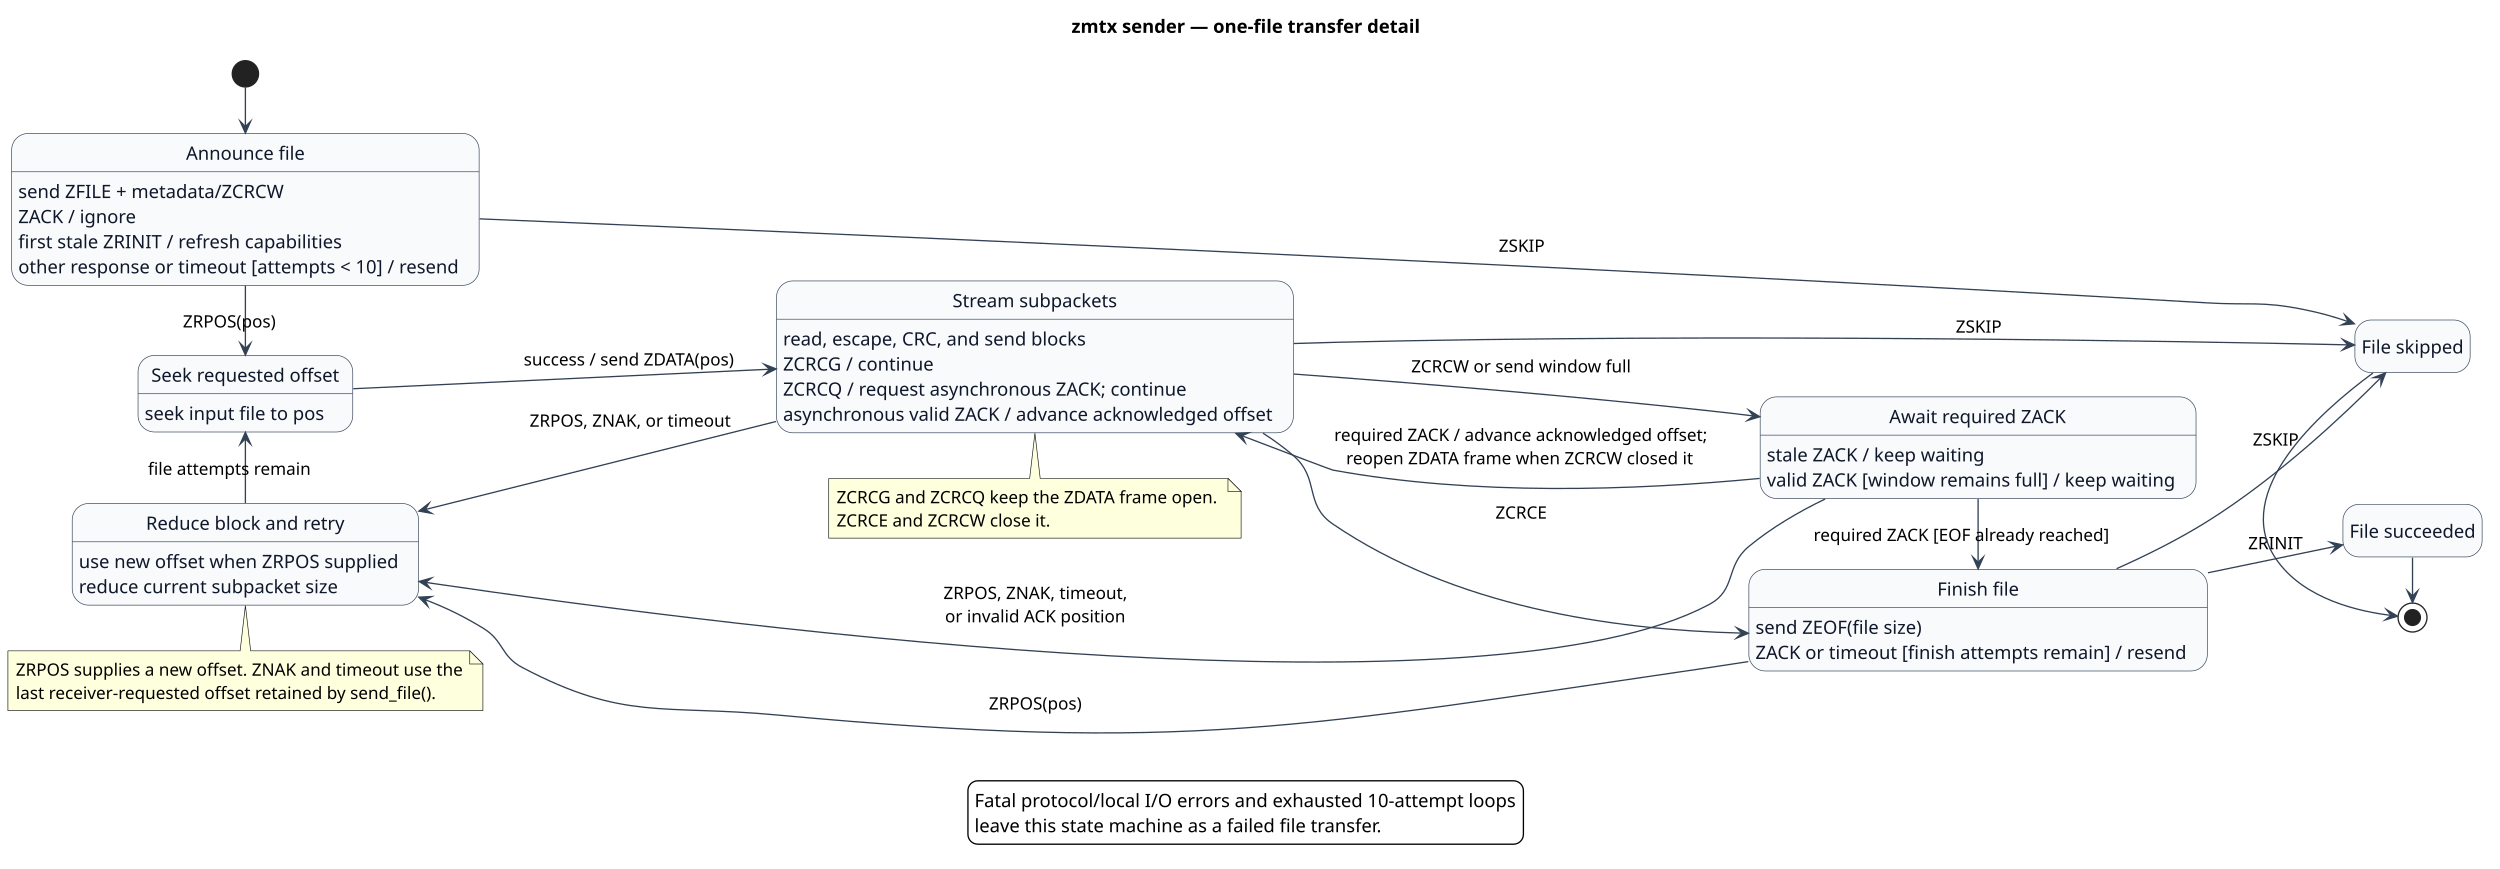
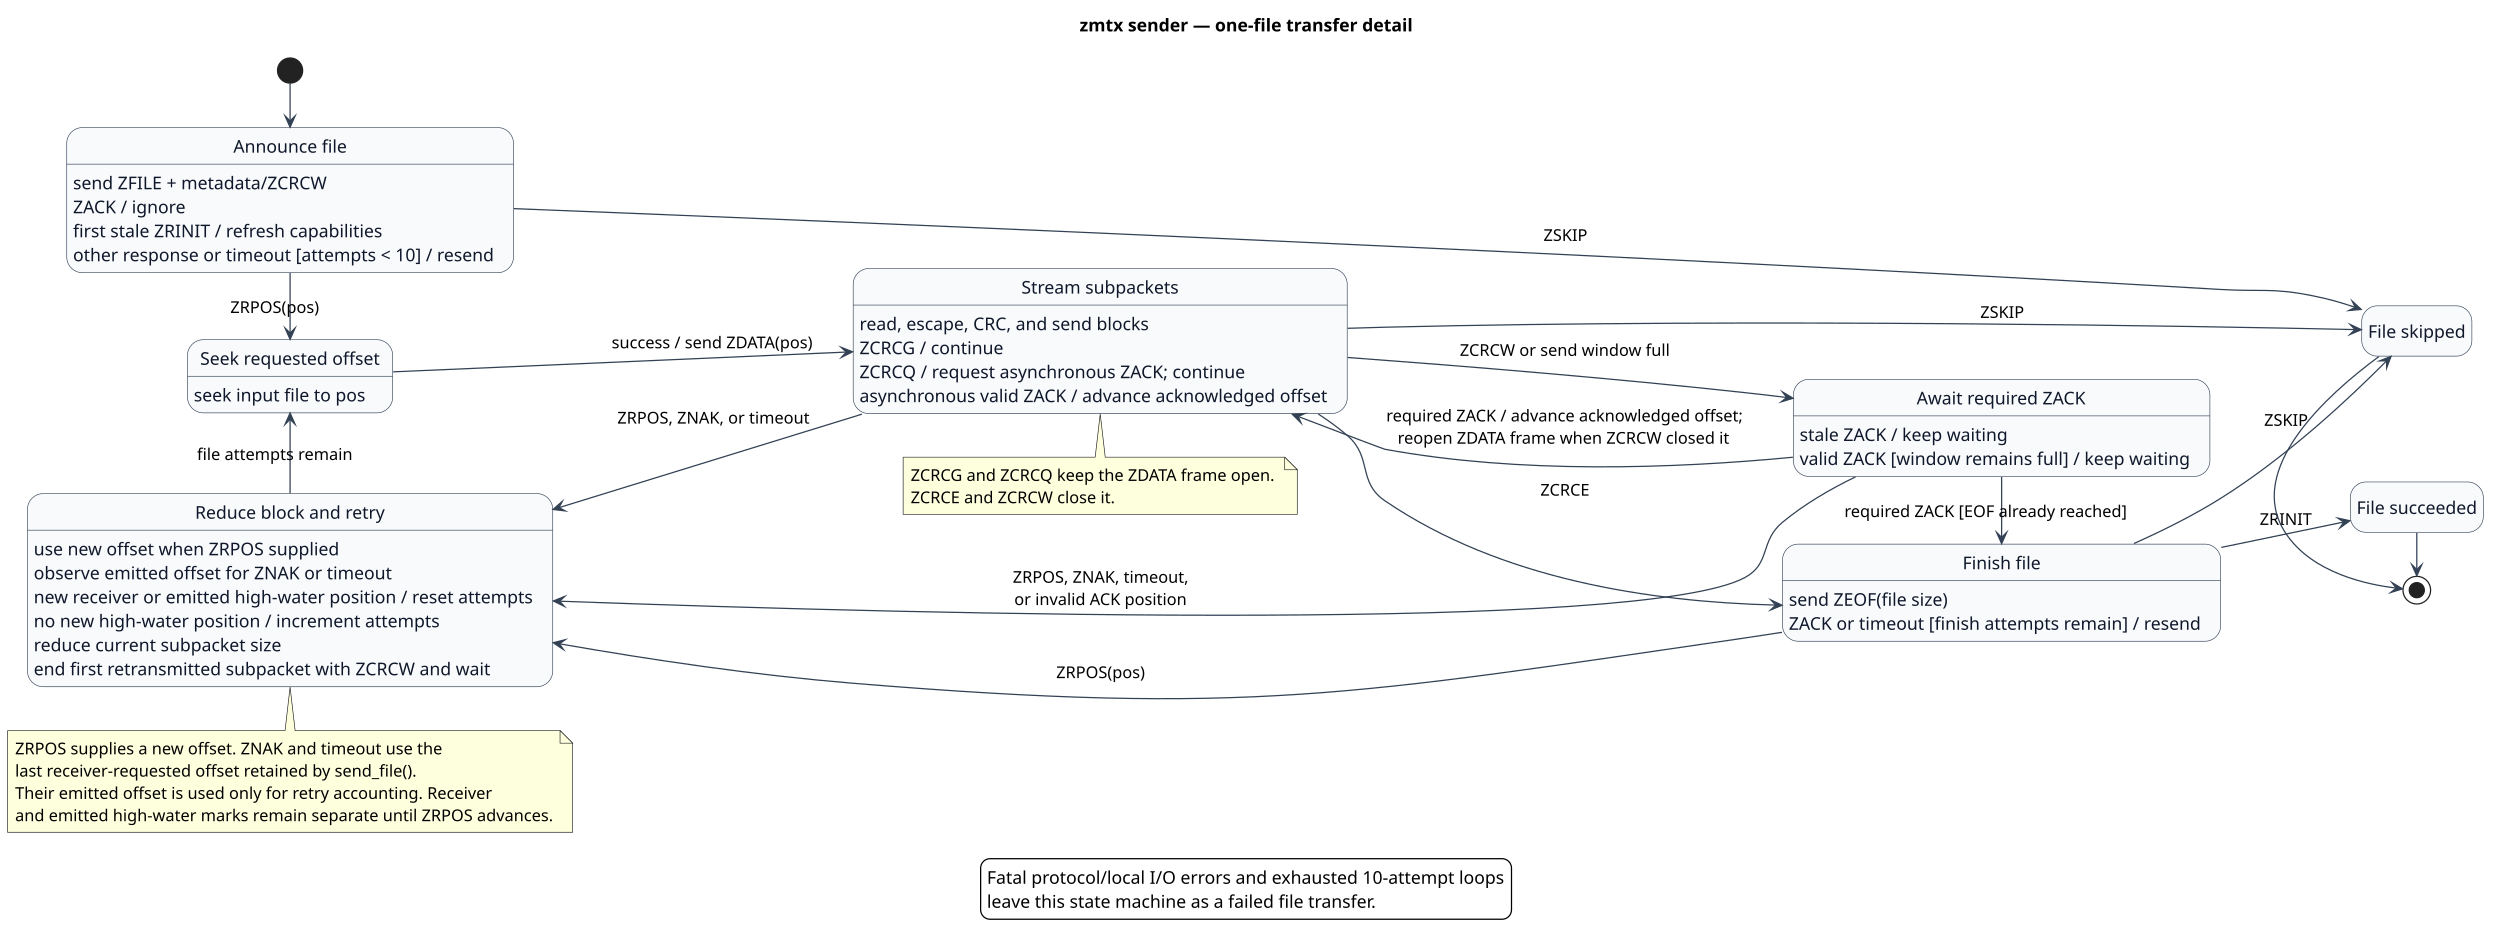
- <svg xmlns="http://www.w3.org/2000/svg" contentStyleType="text/css" data-diagram-type="STATE" height="660px" preserveAspectRatio="none" style="width:1899px;height:660px;background:#FFFFFF;" version="1.1" viewBox="0 0 1899 660" width="1899px" zoomAndPan="magnify">
+ <svg xmlns="http://www.w3.org/2000/svg" contentStyleType="text/css" data-diagram-type="STATE" height="749px" preserveAspectRatio="none" style="width:1987px;height:749px;background:#FFFFFF;" version="1.1" viewBox="0 0 1987 749" width="1987px" zoomAndPan="magnify">
  <defs />
  <g>
    <g class="title" data-source-line="1">
-       <text fill="#000000" font-family="sans-serif" font-size="14" font-weight="700" lengthAdjust="spacing" textLength="264.599" x="813.911" y="24.966">zmtx sender — one-file transfer detail</text>
+       <text fill="#000000" font-family="sans-serif" font-size="14" font-weight="700" lengthAdjust="spacing" textLength="264.599" x="858.071" y="24.966">zmtx sender — one-file transfer detail</text>
    </g>
    <g class="entity" data-qualified-name="Announce" data-source-line="18" id="ent0001">
-       <rect fill="#F8FAFC" height="115.34" rx="12.5" ry="12.5" style="stroke:#334155;stroke-width:0.5;" width="355.075" x="8.87" y="101.398" />
-       <line style="stroke:#334155;stroke-width:0.5;" x1="8.87" x2="363.945" y1="130.466" y2="130.466" />
-       <text fill="#0F172A" font-family="sans-serif" font-size="14" lengthAdjust="spacing" textLength="90.216" x="141.299" y="121.364">Announce file</text>
-       <text fill="#0F172A" font-family="sans-serif" font-size="14" lengthAdjust="spacing" textLength="201.837" x="13.87" y="150.432">send ZFILE + metadata/ZCRCW</text>
-       <text fill="#0F172A" font-family="sans-serif" font-size="14" lengthAdjust="spacing" textLength="89.978" x="13.87" y="169.5">ZACK / ignore</text>
-       <text fill="#0F172A" font-family="sans-serif" font-size="14" lengthAdjust="spacing" textLength="246.413" x="13.87" y="188.568">first stale ZRINIT / refresh capabilities</text>
-       <text fill="#0F172A" font-family="sans-serif" font-size="14" lengthAdjust="spacing" textLength="335.075" x="13.87" y="207.636">other response or timeout [attempts &lt; 10] / resend</text>
+       <rect fill="#F8FAFC" height="115.34" rx="12.5" ry="12.5" style="stroke:#334155;stroke-width:0.5;" width="355.075" x="53.03" y="101.398" />
+       <line style="stroke:#334155;stroke-width:0.5;" x1="53.03" x2="408.105" y1="130.466" y2="130.466" />
+       <text fill="#0F172A" font-family="sans-serif" font-size="14" lengthAdjust="spacing" textLength="90.216" x="185.459" y="121.364">Announce file</text>
+       <text fill="#0F172A" font-family="sans-serif" font-size="14" lengthAdjust="spacing" textLength="201.837" x="58.03" y="150.432">send ZFILE + metadata/ZCRCW</text>
+       <text fill="#0F172A" font-family="sans-serif" font-size="14" lengthAdjust="spacing" textLength="89.978" x="58.03" y="169.5">ZACK / ignore</text>
+       <text fill="#0F172A" font-family="sans-serif" font-size="14" lengthAdjust="spacing" textLength="246.413" x="58.03" y="188.568">first stale ZRINIT / refresh capabilities</text>
+       <text fill="#0F172A" font-family="sans-serif" font-size="14" lengthAdjust="spacing" textLength="335.075" x="58.03" y="207.636">other response or timeout [attempts &lt; 10] / resend</text>
    </g>
    <g class="entity" data-qualified-name="Position" data-source-line="26" id="ent0002">
-       <rect fill="#F8FAFC" height="58.136" rx="12.5" ry="12.5" style="stroke:#334155;stroke-width:0.5;" width="163.093" x="104.86" y="269.998" />
-       <line style="stroke:#334155;stroke-width:0.5;" x1="104.86" x2="267.953" y1="299.066" y2="299.066" />
-       <text fill="#0F172A" font-family="sans-serif" font-size="14" lengthAdjust="spacing" textLength="143.093" x="114.86" y="289.964">Seek requested offset</text>
-       <text fill="#0F172A" font-family="sans-serif" font-size="14" lengthAdjust="spacing" textLength="136.359" x="109.86" y="319.032">seek input file to pos</text>
+       <rect fill="#F8FAFC" height="58.136" rx="12.5" ry="12.5" style="stroke:#334155;stroke-width:0.5;" width="163.093" x="149.02" y="269.998" />
+       <line style="stroke:#334155;stroke-width:0.5;" x1="149.02" x2="312.113" y1="299.066" y2="299.066" />
+       <text fill="#0F172A" font-family="sans-serif" font-size="14" lengthAdjust="spacing" textLength="143.093" x="159.02" y="289.964">Seek requested offset</text>
+       <text fill="#0F172A" font-family="sans-serif" font-size="14" lengthAdjust="spacing" textLength="136.359" x="154.02" y="319.032">seek input file to pos</text>
    </g>
    <g class="entity" data-qualified-name="Stream" data-source-line="30" id="ent0003">
-       <rect fill="#F8FAFC" height="115.34" rx="12.5" ry="12.5" style="stroke:#334155;stroke-width:0.5;" width="392.637" x="589.81" y="213.398" />
-       <line style="stroke:#334155;stroke-width:0.5;" x1="589.81" x2="982.447" y1="242.466" y2="242.466" />
-       <text fill="#0F172A" font-family="sans-serif" font-size="14" lengthAdjust="spacing" textLength="125.285" x="723.486" y="233.364">Stream subpackets</text>
-       <text fill="#0F172A" font-family="sans-serif" font-size="14" lengthAdjust="spacing" textLength="230.257" x="594.81" y="262.432">read, escape, CRC, and send blocks</text>
-       <text fill="#0F172A" font-family="sans-serif" font-size="14" lengthAdjust="spacing" textLength="114.799" x="594.81" y="281.5">ZCRCG / continue</text>
-       <text fill="#0F172A" font-family="sans-serif" font-size="14" lengthAdjust="spacing" textLength="307.733" x="594.81" y="300.568">ZCRCQ / request asynchronous ZACK; continue</text>
-       <text fill="#0F172A" font-family="sans-serif" font-size="14" lengthAdjust="spacing" textLength="372.637" x="594.81" y="319.635">asynchronous valid ZACK / advance acknowledged offset</text>
+       <rect fill="#F8FAFC" height="115.34" rx="12.5" ry="12.5" style="stroke:#334155;stroke-width:0.5;" width="392.637" x="678.13" y="213.398" />
+       <line style="stroke:#334155;stroke-width:0.5;" x1="678.13" x2="1070.766" y1="242.466" y2="242.466" />
+       <text fill="#0F172A" font-family="sans-serif" font-size="14" lengthAdjust="spacing" textLength="125.285" x="811.806" y="233.364">Stream subpackets</text>
+       <text fill="#0F172A" font-family="sans-serif" font-size="14" lengthAdjust="spacing" textLength="230.257" x="683.13" y="262.432">read, escape, CRC, and send blocks</text>
+       <text fill="#0F172A" font-family="sans-serif" font-size="14" lengthAdjust="spacing" textLength="114.799" x="683.13" y="281.5">ZCRCG / continue</text>
+       <text fill="#0F172A" font-family="sans-serif" font-size="14" lengthAdjust="spacing" textLength="307.733" x="683.13" y="300.568">ZCRCQ / request asynchronous ZACK; continue</text>
+       <text fill="#0F172A" font-family="sans-serif" font-size="14" lengthAdjust="spacing" textLength="372.637" x="683.13" y="319.635">asynchronous valid ZACK / advance acknowledged offset</text>
    </g>
    <g class="entity" data-qualified-name="AwaitAck" data-source-line="40" id="ent0004">
-       <rect fill="#F8FAFC" height="77.204" rx="12.5" ry="12.5" style="stroke:#334155;stroke-width:0.5;" width="331.079" x="1337.03" y="301.468" />
-       <line style="stroke:#334155;stroke-width:0.5;" x1="1337.03" x2="1668.109" y1="330.536" y2="330.536" />
-       <text fill="#0F172A" font-family="sans-serif" font-size="14" lengthAdjust="spacing" textLength="135.058" x="1435.041" y="321.434">Await required ZACK</text>
-       <text fill="#0F172A" font-family="sans-serif" font-size="14" lengthAdjust="spacing" textLength="165.633" x="1342.03" y="350.502">stale ZACK / keep waiting</text>
-       <text fill="#0F172A" font-family="sans-serif" font-size="14" lengthAdjust="spacing" textLength="311.079" x="1342.03" y="369.57">valid ZACK [window remains full] / keep waiting</text>
+       <rect fill="#F8FAFC" height="77.204" rx="12.5" ry="12.5" style="stroke:#334155;stroke-width:0.5;" width="331.079" x="1425.35" y="301.468" />
+       <line style="stroke:#334155;stroke-width:0.5;" x1="1425.35" x2="1756.429" y1="330.536" y2="330.536" />
+       <text fill="#0F172A" font-family="sans-serif" font-size="14" lengthAdjust="spacing" textLength="135.058" x="1523.361" y="321.434">Await required ZACK</text>
+       <text fill="#0F172A" font-family="sans-serif" font-size="14" lengthAdjust="spacing" textLength="165.633" x="1430.35" y="350.502">stale ZACK / keep waiting</text>
+       <text fill="#0F172A" font-family="sans-serif" font-size="14" lengthAdjust="spacing" textLength="311.079" x="1430.35" y="369.57">valid ZACK [window remains full] / keep waiting</text>
    </g>
    <g class="entity" data-qualified-name="Retry" data-source-line="47" id="ent0005">
-       <rect fill="#F8FAFC" height="77.204" rx="12.5" ry="12.5" style="stroke:#334155;stroke-width:0.5;" width="263.081" x="54.86" y="382.468" />
-       <line style="stroke:#334155;stroke-width:0.5;" x1="54.86" x2="317.941" y1="411.536" y2="411.536" />
-       <text fill="#0F172A" font-family="sans-serif" font-size="14" lengthAdjust="spacing" textLength="151.059" x="110.871" y="402.434">Reduce block and retry</text>
-       <text fill="#0F172A" font-family="sans-serif" font-size="14" lengthAdjust="spacing" textLength="243.081" x="59.86" y="431.502">use new offset when ZRPOS supplied</text>
-       <text fill="#0F172A" font-family="sans-serif" font-size="14" lengthAdjust="spacing" textLength="197.385" x="59.86" y="450.57">reduce current subpacket size</text>
+       <rect fill="#F8FAFC" height="153.475" rx="12.5" ry="12.5" style="stroke:#334155;stroke-width:0.5;" width="417.5" x="21.81" y="392.328" />
+       <line style="stroke:#334155;stroke-width:0.5;" x1="21.81" x2="439.31" y1="421.396" y2="421.396" />
+       <text fill="#0F172A" font-family="sans-serif" font-size="14" lengthAdjust="spacing" textLength="151.059" x="155.03" y="412.294">Reduce block and retry</text>
+       <text fill="#0F172A" font-family="sans-serif" font-size="14" lengthAdjust="spacing" textLength="243.081" x="26.81" y="441.362">use new offset when ZRPOS supplied</text>
+       <text fill="#0F172A" font-family="sans-serif" font-size="14" lengthAdjust="spacing" textLength="284.689" x="26.81" y="460.43">observe emitted offset for ZNAK or timeout</text>
+       <text fill="#0F172A" font-family="sans-serif" font-size="14" lengthAdjust="spacing" textLength="397.5" x="26.81" y="479.498">new receiver or emitted high-water position / reset attempts</text>
+       <text fill="#0F172A" font-family="sans-serif" font-size="14" lengthAdjust="spacing" textLength="323.203" x="26.81" y="498.565">no new high-water position / increment attempts</text>
+       <text fill="#0F172A" font-family="sans-serif" font-size="14" lengthAdjust="spacing" textLength="197.385" x="26.81" y="517.633">reduce current subpacket size</text>
+       <text fill="#0F172A" font-family="sans-serif" font-size="14" lengthAdjust="spacing" textLength="363.621" x="26.81" y="536.701">end first retransmitted subpacket with ZCRCW and wait</text>
    </g>
-     <g class="entity" data-qualified-name="EndFile" data-source-line="52" id="ent0006">
-       <rect fill="#F8FAFC" height="77.204" rx="12.5" ry="12.5" style="stroke:#334155;stroke-width:0.5;" width="348.243" x="1328.44" y="432.468" />
-       <line style="stroke:#334155;stroke-width:0.5;" x1="1328.44" x2="1676.683" y1="461.536" y2="461.536" />
-       <text fill="#0F172A" font-family="sans-serif" font-size="14" lengthAdjust="spacing" textLength="62.076" x="1471.524" y="452.434">Finish file</text>
-       <text fill="#0F172A" font-family="sans-serif" font-size="14" lengthAdjust="spacing" textLength="126.266" x="1333.44" y="481.502">send ZEOF(file size)</text>
-       <text fill="#0F172A" font-family="sans-serif" font-size="14" lengthAdjust="spacing" textLength="328.243" x="1333.44" y="500.57">ZACK or timeout [finish attempts remain] / resend</text>
+     <g class="entity" data-qualified-name="EndFile" data-source-line="56" id="ent0006">
+       <rect fill="#F8FAFC" height="77.204" rx="12.5" ry="12.5" style="stroke:#334155;stroke-width:0.5;" width="348.243" x="1416.77" y="432.468" />
+       <line style="stroke:#334155;stroke-width:0.5;" x1="1416.77" x2="1765.013" y1="461.536" y2="461.536" />
+       <text fill="#0F172A" font-family="sans-serif" font-size="14" lengthAdjust="spacing" textLength="62.076" x="1559.853" y="452.434">Finish file</text>
+       <text fill="#0F172A" font-family="sans-serif" font-size="14" lengthAdjust="spacing" textLength="126.266" x="1421.77" y="481.502">send ZEOF(file size)</text>
+       <text fill="#0F172A" font-family="sans-serif" font-size="14" lengthAdjust="spacing" textLength="328.243" x="1421.77" y="500.57">ZACK or timeout [finish attempts remain] / resend</text>
    </g>
-     <rect fill="#F8FAFC" height="40" rx="12.5" ry="12.5" style="stroke:#334155;stroke-width:0.5;" width="105.732" x="1779.69" y="383.068" />
-     <text fill="#0F172A" font-family="sans-serif" font-size="14" lengthAdjust="spacing" textLength="95.732" x="1784.69" y="408.5">File succeeded</text>
-     <rect fill="#F8FAFC" height="40" rx="12.5" ry="12.5" style="stroke:#334155;stroke-width:0.5;" width="87.546" x="1788.78" y="243.068" />
-     <text fill="#0F172A" font-family="sans-serif" font-size="14" lengthAdjust="spacing" textLength="77.546" x="1793.78" y="268.5">File skipped</text>
+     <rect fill="#F8FAFC" height="40" rx="12.5" ry="12.5" style="stroke:#334155;stroke-width:0.5;" width="105.732" x="1868.01" y="383.068" />
+     <text fill="#0F172A" font-family="sans-serif" font-size="14" lengthAdjust="spacing" textLength="95.732" x="1873.01" y="408.5">File succeeded</text>
+     <rect fill="#F8FAFC" height="40" rx="12.5" ry="12.5" style="stroke:#334155;stroke-width:0.5;" width="87.546" x="1877.1" y="243.068" />
+     <text fill="#0F172A" font-family="sans-serif" font-size="14" lengthAdjust="spacing" textLength="77.546" x="1882.1" y="268.5">File skipped</text>
    <g class="start_entity" data-qualified-name=".start." data-source-line="16" id="ent0009">
-       <ellipse cx="186.4" cy="56.068" fill="#222222" rx="10" ry="10" style="stroke:#222222;stroke-width:1;" />
+       <ellipse cx="230.56" cy="56.068" fill="#222222" rx="10" ry="10" style="stroke:#222222;stroke-width:1;" />
    </g>
-     <g class="end_entity" data-qualified-name=".end." data-source-line="61" id="ent0030">
-       <ellipse cx="1832.55" cy="469.068" fill="none" rx="11" ry="11" style="stroke:#222222;stroke-width:1;" />
-       <ellipse cx="1832.55" cy="469.068" fill="#222222" rx="6" ry="6" style="stroke:#222222;stroke-width:1;" />
+     <g class="end_entity" data-qualified-name=".end." data-source-line="65" id="ent0030">
+       <ellipse cx="1920.87" cy="469.068" fill="none" rx="11" ry="11" style="stroke:#222222;stroke-width:1;" />
+       <ellipse cx="1920.87" cy="469.068" fill="#222222" rx="6" ry="6" style="stroke:#222222;stroke-width:1;" />
    </g>
-     <g class="entity" data-qualified-name="GMN33" data-source-line="65" id="ent0034">
-       <path d="M629.49,363.368 L629.49,408.78 A0,0 0 0 0 629.49,408.78 L942.756,408.78 A0,0 0 0 0 942.756,408.78 L942.756,373.368 L932.756,363.368 L790.13,363.368 L786.13,328.988 L782.13,363.368 L629.49,363.368 A0,0 0 0 0 629.49,363.368" fill="#FEFFDD" style="stroke:#181818;stroke-width:0.5;" />
-       <path d="M932.756,363.368 L932.756,373.368 L942.756,373.368 L932.756,363.368" fill="#FEFFDD" style="stroke:#181818;stroke-width:0.5;" />
-       <text fill="#000000" font-family="sans-serif" font-size="13" lengthAdjust="spacing" textLength="292.266" x="635.49" y="382.265">ZCRCG and ZCRCQ keep the ZDATA frame open.</text>
-       <text fill="#000000" font-family="sans-serif" font-size="13" lengthAdjust="spacing" textLength="162.617" x="635.49" y="399.971">ZCRCE and ZCRCW close it.</text>
+     <g class="entity" data-qualified-name="GMN33" data-source-line="69" id="ent0034">
+       <path d="M717.81,363.358 L717.81,408.77 A0,0 0 0 0 717.81,408.77 L1031.076,408.77 A0,0 0 0 0 1031.076,408.77 L1031.076,373.358 L1021.076,363.358 L878.45,363.358 L874.45,328.978 L870.45,363.358 L717.81,363.358 A0,0 0 0 0 717.81,363.358" fill="#FEFFDD" style="stroke:#181818;stroke-width:0.5;" />
+       <path d="M1021.076,363.358 L1021.076,373.358 L1031.076,373.358 L1021.076,363.358" fill="#FEFFDD" style="stroke:#181818;stroke-width:0.5;" />
+       <text fill="#000000" font-family="sans-serif" font-size="13" lengthAdjust="spacing" textLength="292.266" x="723.81" y="382.255">ZCRCG and ZCRCQ keep the ZDATA frame open.</text>
+       <text fill="#000000" font-family="sans-serif" font-size="13" lengthAdjust="spacing" textLength="162.617" x="723.81" y="399.961">ZCRCE and ZCRCW close it.</text>
    </g>
-     <g class="entity" data-qualified-name="GMN36" data-source-line="70" id="ent0037">
-       <path d="M6,494.368 L6,539.78 A0,0 0 0 0 6,539.78 L366.807,539.78 A0,0 0 0 0 366.807,539.78 L366.807,504.368 L356.807,494.368 L190.4,494.368 L186.4,459.918 L182.4,494.368 L6,494.368 A0,0 0 0 0 6,494.368" fill="#FEFFDD" style="stroke:#181818;stroke-width:0.5;" />
-       <path d="M356.807,494.368 L356.807,504.368 L366.807,504.368 L356.807,494.368" fill="#FEFFDD" style="stroke:#181818;stroke-width:0.5;" />
-       <text fill="#000000" font-family="sans-serif" font-size="13" lengthAdjust="spacing" textLength="339.807" x="12" y="513.265">ZRPOS supplies a new offset. ZNAK and timeout use the</text>
-       <text fill="#000000" font-family="sans-serif" font-size="13" lengthAdjust="spacing" textLength="320.138" x="12" y="530.971">last receiver-requested offset retained by send_file().</text>
+     <g class="entity" data-qualified-name="GMN36" data-source-line="74" id="ent0037">
+       <path d="M6,580.658 L6,661.482 A0,0 0 0 0 6,661.482 L455.129,661.482 A0,0 0 0 0 455.129,661.482 L455.129,590.658 L445.129,580.658 L234.56,580.658 L230.56,546.038 L226.56,580.658 L6,580.658 A0,0 0 0 0 6,580.658" fill="#FEFFDD" style="stroke:#181818;stroke-width:0.5;" />
+       <path d="M445.129,580.658 L445.129,590.658 L455.129,590.658 L445.129,580.658" fill="#FEFFDD" style="stroke:#181818;stroke-width:0.5;" />
+       <text fill="#000000" font-family="sans-serif" font-size="13" lengthAdjust="spacing" textLength="339.807" x="12" y="599.555">ZRPOS supplies a new offset. ZNAK and timeout use the</text>
+       <text fill="#000000" font-family="sans-serif" font-size="13" lengthAdjust="spacing" textLength="320.138" x="12" y="617.261">last receiver-requested offset retained by send_file().</text>
+       <text fill="#000000" font-family="sans-serif" font-size="13" lengthAdjust="spacing" textLength="379.418" x="12" y="634.967">Their emitted offset is used only for retry accounting. Receiver</text>
+       <text fill="#000000" font-family="sans-serif" font-size="13" lengthAdjust="spacing" textLength="428.129" x="12" y="652.673">and emitted high-water marks remain separate until ZRPOS advances.</text>
    </g>
    <g class="link" data-entity-1="ent0009" data-entity-2="ent0001" data-link-type="dependency" data-source-line="16" id="lnk10">
-       <path d="M186.4,66.278 C186.4,77.898 186.4,84.518 186.4,96.128" fill="none" id="*start*-to-Announce" style="stroke:#334155;stroke-width:1;" />
-       <polygon fill="#334155" points="186.4,101.128,190.4,92.128,186.4,96.128,182.4,92.128,186.4,101.128" style="stroke:#334155;stroke-width:1;stroke-linejoin:miter;stroke-miterlimit:10;" />
+       <path d="M230.56,66.278 C230.56,77.898 230.56,84.508 230.56,96.128" fill="none" id="*start*-to-Announce" style="stroke:#334155;stroke-width:1;" />
+       <polygon fill="#334155" points="230.56,101.128,234.56,92.128,230.56,96.128,226.56,92.128,230.56,101.128" style="stroke:#334155;stroke-width:1;stroke-linejoin:miter;stroke-miterlimit:10;" />
    </g>
    <g class="link" data-entity-1="ent0001" data-entity-2="ent0002" data-link-type="dependency" data-source-line="23" id="lnk11">
-       <path d="M186.4,216.958 C186.4,235.118 186.4,249.408 186.4,264.718" fill="none" id="Announce-to-Position" style="stroke:#334155;stroke-width:1;" />
-       <polygon fill="#334155" points="186.4,269.718,190.4,260.718,186.4,264.718,182.4,260.718,186.4,269.718" style="stroke:#334155;stroke-width:1;stroke-linejoin:miter;stroke-miterlimit:10;" />
-       <text fill="#000000" font-family="sans-serif" font-size="13" lengthAdjust="spacing" textLength="70.564" x="138.9" y="248.765">ZRPOS(pos)</text>
+       <path d="M230.56,216.948 C230.56,235.118 230.56,249.398 230.56,264.718" fill="none" id="Announce-to-Position" style="stroke:#334155;stroke-width:1;" />
+       <polygon fill="#334155" points="230.56,269.718,234.56,260.718,230.56,264.718,226.56,260.718,230.56,269.718" style="stroke:#334155;stroke-width:1;stroke-linejoin:miter;stroke-miterlimit:10;" />
+       <text fill="#000000" font-family="sans-serif" font-size="13" lengthAdjust="spacing" textLength="70.564" x="183.06" y="248.765">ZRPOS(pos)</text>
    </g>
    <g class="link" data-entity-1="ent0001" data-entity-2="ent0008" data-link-type="dependency" data-source-line="24" id="lnk12">
-       <path d="M364.28,166.238 C643.3,177.838 1202.68,202.228 1676.69,230.068 C1709.15,231.978 1717.81,228.638 1749.69,235.068 C1762.5,237.658 1771.331,240.093 1783.641,244.323" fill="none" id="Announce-to-Skipped" style="stroke:#334155;stroke-width:1;" />
-       <polygon fill="#334155" points="1788.37,245.948,1781.158,239.24,1783.641,244.323,1778.559,246.806,1788.37,245.948" style="stroke:#334155;stroke-width:1;stroke-linejoin:miter;stroke-miterlimit:10;" />
-       <text fill="#000000" font-family="sans-serif" font-size="13" lengthAdjust="spacing" textLength="34.892" x="1138.44" y="191.265">ZSKIP</text>
+       <path d="M408.44,165.828 C693.93,177.068 1273.98,201.228 1765.01,230.068 C1797.47,231.968 1806.13,228.638 1838.01,235.068 C1850.82,237.648 1859.652,240.081 1871.972,244.321" fill="none" id="Announce-to-Skipped" style="stroke:#334155;stroke-width:1;" />
+       <polygon fill="#334155" points="1876.7,245.948,1869.492,239.237,1871.972,244.321,1866.888,246.801,1876.7,245.948" style="stroke:#334155;stroke-width:1;stroke-linejoin:miter;stroke-miterlimit:10;" />
+       <text fill="#000000" font-family="sans-serif" font-size="13" lengthAdjust="spacing" textLength="34.892" x="1226.77" y="191.495">ZSKIP</text>
    </g>
    <g class="link" data-entity-1="ent0002" data-entity-2="ent0003" data-link-type="dependency" data-source-line="28" id="lnk13">
-       <path d="M268.33,295.278 C350.37,291.438 475.435,285.582 584.556,280.462" fill="none" id="Position-to-Stream" style="stroke:#334155;stroke-width:1;" />
-       <polygon fill="#334155" points="589.55,280.228,580.372,276.654,584.556,280.462,580.747,284.645,589.55,280.228" style="stroke:#334155;stroke-width:1;stroke-linejoin:miter;stroke-miterlimit:10;" />
-       <text fill="#000000" font-family="sans-serif" font-size="13" lengthAdjust="spacing" textLength="161.746" x="397.81" y="277.635">success / send ZDATA(pos)</text>
+       <path d="M312.53,295.538 C403.7,291.558 550.105,285.166 672.645,279.826" fill="none" id="Position-to-Stream" style="stroke:#334155;stroke-width:1;" />
+       <polygon fill="#334155" points="677.64,279.608,668.474,276.003,672.645,279.826,668.823,283.996,677.64,279.608" style="stroke:#334155;stroke-width:1;stroke-linejoin:miter;stroke-miterlimit:10;" />
+       <text fill="#000000" font-family="sans-serif" font-size="13" lengthAdjust="spacing" textLength="161.746" x="486.13" y="276.815">success / send ZDATA(pos)</text>
    </g>
    <g class="link" data-entity-1="ent0003" data-entity-2="ent0004" data-link-type="dependency" data-source-line="35" id="lnk14">
-       <path d="M982.83,284.138 C1078.17,291.168 1194.42,300.738 1298.44,312.068 C1310.92,313.428 1318.848,314.335 1331.798,315.935" fill="none" id="Stream-to-AwaitAck" style="stroke:#334155;stroke-width:1;" />
-       <polygon fill="#334155" points="1336.76,316.548,1328.318,311.474,1331.798,315.935,1327.337,319.414,1336.76,316.548" style="stroke:#334155;stroke-width:1;stroke-linejoin:miter;stroke-miterlimit:10;" />
-       <text fill="#000000" font-family="sans-serif" font-size="13" lengthAdjust="spacing" textLength="167.284" x="1071.94" y="282.875">ZCRCW or send window full</text>
+       <path d="M1071.15,284.128 C1166.49,291.168 1282.74,300.738 1386.77,312.068 C1399.24,313.428 1407.168,314.322 1420.128,315.932" fill="none" id="Stream-to-AwaitAck" style="stroke:#334155;stroke-width:1;" />
+       <polygon fill="#334155" points="1425.09,316.548,1416.652,311.469,1420.128,315.932,1415.666,319.408,1425.09,316.548" style="stroke:#334155;stroke-width:1;stroke-linejoin:miter;stroke-miterlimit:10;" />
+       <text fill="#000000" font-family="sans-serif" font-size="13" lengthAdjust="spacing" textLength="167.284" x="1160.27" y="282.865">ZCRCW or send window full</text>
    </g>
    <g class="link" data-entity-1="ent0003" data-entity-2="ent0004" data-link-type="dependency" data-source-line="43" id="lnk20">
-       <path d="M943.451,331.023 C983.38,346.283 1011.2,356.838 1012.44,357.068 C1119.19,376.748 1241.2,372.558 1336.66,363.408" fill="none" id="Stream-backto-AwaitAck" style="stroke:#334155;stroke-width:1;" />
-       <polygon fill="#334155" points="938.78,329.238,945.759,336.187,943.451,331.023,948.615,328.714,938.78,329.238" style="stroke:#334155;stroke-width:1;stroke-linejoin:miter;stroke-miterlimit:10;" />
-       <text fill="#000000" font-family="sans-serif" font-size="13" lengthAdjust="spacing" textLength="284.453" x="1013.44" y="334.965">required ZACK / advance acknowledged offset;</text>
-       <text fill="#000000" font-family="sans-serif" font-size="13" lengthAdjust="spacing" textLength="266.318" x="1022.508" y="352.671">reopen ZDATA frame when ZCRCW closed it</text>
+       <path d="M1031.771,331.023 C1071.7,346.283 1099.52,356.838 1100.77,357.068 C1207.51,376.748 1329.53,372.548 1424.98,363.408" fill="none" id="Stream-backto-AwaitAck" style="stroke:#334155;stroke-width:1;" />
+       <polygon fill="#334155" points="1027.1,329.238,1034.079,336.187,1031.771,331.023,1036.935,328.714,1027.1,329.238" style="stroke:#334155;stroke-width:1;stroke-linejoin:miter;stroke-miterlimit:10;" />
+       <text fill="#000000" font-family="sans-serif" font-size="13" lengthAdjust="spacing" textLength="284.453" x="1101.77" y="334.965">required ZACK / advance acknowledged offset;</text>
+       <text fill="#000000" font-family="sans-serif" font-size="13" lengthAdjust="spacing" textLength="266.318" x="1110.838" y="352.671">reopen ZDATA frame when ZCRCW closed it</text>
    </g>
    <g class="link" data-entity-1="ent0003" data-entity-2="ent0006" data-link-type="dependency" data-source-line="36" id="lnk15">
-       <path d="M959.42,329.048 C967.53,334.268 975.26,339.938 982.44,346.068 C1002.73,363.398 990.39,383.048 1012.44,398.068 C1104.17,460.528 1222.952,478.403 1323.042,480.913" fill="none" id="Stream-to-EndFile" style="stroke:#334155;stroke-width:1;" />
-       <polygon fill="#334155" points="1328.04,481.038,1319.143,476.813,1323.042,480.913,1318.943,484.811,1328.04,481.038" style="stroke:#334155;stroke-width:1;stroke-linejoin:miter;stroke-miterlimit:10;" />
-       <text fill="#000000" font-family="sans-serif" font-size="13" lengthAdjust="spacing" textLength="39.182" x="1135.94" y="393.965">ZCRCE</text>
+       <path d="M1047.74,329.048 C1055.85,334.268 1063.59,339.928 1070.77,346.068 C1091.05,363.398 1078.71,383.048 1100.77,398.068 C1192.49,460.528 1311.272,478.403 1411.362,480.913" fill="none" id="Stream-to-EndFile" style="stroke:#334155;stroke-width:1;" />
+       <polygon fill="#334155" points="1416.36,481.038,1407.463,476.813,1411.362,480.913,1407.263,484.811,1416.36,481.038" style="stroke:#334155;stroke-width:1;stroke-linejoin:miter;stroke-miterlimit:10;" />
+       <text fill="#000000" font-family="sans-serif" font-size="13" lengthAdjust="spacing" textLength="39.182" x="1224.27" y="393.965">ZCRCE</text>
    </g>
    <g class="link" data-entity-1="ent0005" data-entity-2="ent0003" data-link-type="dependency" data-source-line="37" id="lnk17">
-       <path d="M323.06,387.031 C402.51,367.091 500.59,342.478 589.58,320.138" fill="none" id="Retry-backto-Stream" style="stroke:#334155;stroke-width:1;" />
-       <polygon fill="#334155" points="318.21,388.248,327.913,389.937,323.06,387.031,325.966,382.177,318.21,388.248" style="stroke:#334155;stroke-width:1;stroke-linejoin:miter;stroke-miterlimit:10;" />
-       <text fill="#000000" font-family="sans-serif" font-size="13" lengthAdjust="spacing" textLength="152.815" x="402.31" y="324.125">ZRPOS, ZNAK, or timeout</text>
+       <path d="M444.298,403.444 C523.298,379.074 608,352.948 685.09,329.168" fill="none" id="Retry-backto-Stream" style="stroke:#334155;stroke-width:1;" />
+       <polygon fill="#334155" points="439.52,404.918,449.299,406.087,444.298,403.444,446.941,398.443,439.52,404.918" style="stroke:#334155;stroke-width:1;stroke-linejoin:miter;stroke-miterlimit:10;" />
+       <text fill="#000000" font-family="sans-serif" font-size="13" lengthAdjust="spacing" textLength="152.815" x="490.63" y="336.655">ZRPOS, ZNAK, or timeout</text>
    </g>
    <g class="link" data-entity-1="ent0003" data-entity-2="ent0008" data-link-type="dependency" data-source-line="38" id="lnk18">
-       <path d="M982.81,260.938 C992.83,260.598 1002.75,260.308 1012.44,260.068 C1309.21,252.828 1661.641,259.278 1783.471,261.948" fill="none" id="Stream-to-Skipped" style="stroke:#334155;stroke-width:1;" />
-       <polygon fill="#334155" points="1788.47,262.058,1779.56,257.862,1783.471,261.948,1779.384,265.86,1788.47,262.058" style="stroke:#334155;stroke-width:1;stroke-linejoin:miter;stroke-miterlimit:10;" />
-       <text fill="#000000" font-family="sans-serif" font-size="13" lengthAdjust="spacing" textLength="34.892" x="1485.57" y="252.685">ZSKIP</text>
+       <path d="M1071.13,260.938 C1081.15,260.598 1091.08,260.298 1100.77,260.068 C1397.54,252.828 1749.961,259.278 1871.791,261.948" fill="none" id="Stream-to-Skipped" style="stroke:#334155;stroke-width:1;" />
+       <polygon fill="#334155" points="1876.79,262.058,1867.88,257.862,1871.791,261.948,1867.705,265.86,1876.79,262.058" style="stroke:#334155;stroke-width:1;stroke-linejoin:miter;stroke-miterlimit:10;" />
+       <text fill="#000000" font-family="sans-serif" font-size="13" lengthAdjust="spacing" textLength="34.892" x="1573.89" y="252.675">ZSKIP</text>
    </g>
    <g class="link" data-entity-1="ent0004" data-entity-2="ent0006" data-link-type="dependency" data-source-line="44" id="lnk21">
-       <path d="M1502.57,379.098 C1502.57,395.848 1502.57,410.378 1502.57,427.118" fill="none" id="AwaitAck-to-EndFile" style="stroke:#334155;stroke-width:1;" />
-       <polygon fill="#334155" points="1502.57,432.118,1506.57,423.118,1502.57,427.118,1498.57,423.118,1502.57,432.118" style="stroke:#334155;stroke-width:1;stroke-linejoin:miter;stroke-miterlimit:10;" />
-       <text fill="#000000" font-family="sans-serif" font-size="13" lengthAdjust="spacing" textLength="225.849" x="1377.57" y="410.965">required ZACK [EOF already reached]</text>
+       <path d="M1590.89,379.088 C1590.89,395.848 1590.89,410.378 1590.89,427.118" fill="none" id="AwaitAck-to-EndFile" style="stroke:#334155;stroke-width:1;" />
+       <polygon fill="#334155" points="1590.89,432.118,1594.89,423.118,1590.89,427.118,1586.89,423.118,1590.89,432.118" style="stroke:#334155;stroke-width:1;stroke-linejoin:miter;stroke-miterlimit:10;" />
+       <text fill="#000000" font-family="sans-serif" font-size="13" lengthAdjust="spacing" textLength="225.849" x="1465.89" y="410.965">required ZACK [EOF already reached]</text>
    </g>
    <g class="link" data-entity-1="ent0005" data-entity-2="ent0004" data-link-type="dependency" data-source-line="45" id="lnk23">
-       <path d="M323.297,442.396 C579.727,480.156 1132.63,548.048 1298.44,459.068 C1319.3,447.878 1310.2,430.148 1328.44,415.068 C1345.61,400.878 1365.88,388.938 1386.38,379.048" fill="none" id="Retry-backto-AwaitAck" style="stroke:#334155;stroke-width:1;" />
-       <polygon fill="#334155" points="318.35,441.668,326.671,446.936,323.297,442.396,327.837,439.022,318.35,441.668" style="stroke:#334155;stroke-width:1;stroke-linejoin:miter;stroke-miterlimit:10;" />
-       <text fill="#000000" font-family="sans-serif" font-size="13" lengthAdjust="spacing" textLength="139.685" x="716.63" y="455.035">ZRPOS, ZNAK, timeout,</text>
-       <text fill="#000000" font-family="sans-serif" font-size="13" lengthAdjust="spacing" textLength="137.319" x="717.813" y="472.741">or invalid ACK position</text>
+       <path d="M444.747,477.839 C754.967,489.089 1305.89,502.468 1386.77,459.068 C1407.62,447.878 1398.52,430.138 1416.77,415.068 C1433.94,400.878 1454.2,388.938 1474.7,379.048" fill="none" id="Retry-backto-AwaitAck" style="stroke:#334155;stroke-width:1;" />
+       <polygon fill="#334155" points="439.75,477.658,448.599,481.981,444.747,477.839,448.889,473.987,439.75,477.658" style="stroke:#334155;stroke-width:1;stroke-linejoin:miter;stroke-miterlimit:10;" />
+       <text fill="#000000" font-family="sans-serif" font-size="13" lengthAdjust="spacing" textLength="139.685" x="804.95" y="463.205">ZRPOS, ZNAK, timeout,</text>
+       <text fill="#000000" font-family="sans-serif" font-size="13" lengthAdjust="spacing" textLength="137.319" x="806.133" y="480.911">or invalid ACK position</text>
    </g>
-     <g class="link" data-entity-1="ent0002" data-entity-2="ent0005" data-link-type="dependency" data-source-line="50" id="lnk25">
-       <path d="M186.4,333.368 C186.4,349.488 186.4,364.698 186.4,382.138" fill="none" id="Position-backto-Retry" style="stroke:#334155;stroke-width:1;" />
-       <polygon fill="#334155" points="186.4,328.368,182.4,337.368,186.4,333.368,190.4,337.368,186.4,328.368" style="stroke:#334155;stroke-width:1;stroke-linejoin:miter;stroke-miterlimit:10;" />
-       <text fill="#000000" font-family="sans-serif" font-size="13" lengthAdjust="spacing" textLength="123.89" x="112.4" y="360.705">file attempts remain</text>
+     <g class="link" data-entity-1="ent0002" data-entity-2="ent0005" data-link-type="dependency" data-source-line="54" id="lnk25">
+       <path d="M230.56,333.268 C230.56,350.928 230.56,369.358 230.56,392.028" fill="none" id="Position-backto-Retry" style="stroke:#334155;stroke-width:1;" />
+       <polygon fill="#334155" points="230.56,328.268,226.56,337.268,230.56,333.268,234.56,337.268,230.56,328.268" style="stroke:#334155;stroke-width:1;stroke-linejoin:miter;stroke-miterlimit:10;" />
+       <text fill="#000000" font-family="sans-serif" font-size="13" lengthAdjust="spacing" textLength="123.89" x="156.56" y="365.625">file attempts remain</text>
    </g>
-     <g class="link" data-entity-1="ent0005" data-entity-2="ent0006" data-link-type="dependency" data-source-line="55" id="lnk27">
-       <path d="M322.732,455.424 C339.692,461.994 351.73,467.948 366.81,477.068 C382.94,486.828 380.12,498.278 396.81,507.068 C474.01,547.738 502.92,535.038 589.81,543.068 C903.82,572.108 986.37,552.458 1298.44,507.068 C1308.1,505.668 1318,504.148 1327.99,502.568" fill="none" id="Retry-backto-EndFile" style="stroke:#334155;stroke-width:1;" />
-       <polygon fill="#334155" points="318.07,453.618,325.017,460.599,322.732,455.424,327.907,453.139,318.07,453.618" style="stroke:#334155;stroke-width:1;stroke-linejoin:miter;stroke-miterlimit:10;" />
-       <text fill="#000000" font-family="sans-serif" font-size="13" lengthAdjust="spacing" textLength="70.564" x="751.13" y="538.965">ZRPOS(pos)</text>
+     <g class="link" data-entity-1="ent0005" data-entity-2="ent0006" data-link-type="dependency" data-source-line="59" id="lnk27">
+       <path d="M444.615,511.689 C519.465,524.779 599.81,536.618 678.13,543.068 C992.42,568.928 1074.69,552.448 1386.77,507.068 C1396.42,505.658 1406.33,504.148 1416.31,502.568" fill="none" id="Retry-backto-EndFile" style="stroke:#334155;stroke-width:1;" />
+       <polygon fill="#334155" points="439.69,510.828,447.866,516.318,444.615,511.689,449.245,508.438,439.69,510.828" style="stroke:#334155;stroke-width:1;stroke-linejoin:miter;stroke-miterlimit:10;" />
+       <text fill="#000000" font-family="sans-serif" font-size="13" lengthAdjust="spacing" textLength="70.564" x="839.45" y="538.965">ZRPOS(pos)</text>
    </g>
-     <g class="link" data-entity-1="ent0006" data-entity-2="ent0007" data-link-type="dependency" data-source-line="56" id="lnk28">
-       <path d="M1677.16,435.078 C1714.5,427.338 1746.284,420.755 1774.504,414.894" fill="none" id="EndFile-to-Succeeded" style="stroke:#334155;stroke-width:1;" />
-       <polygon fill="#334155" points="1779.4,413.878,1769.775,411.791,1774.504,414.894,1771.401,419.624,1779.4,413.878" style="stroke:#334155;stroke-width:1;stroke-linejoin:miter;stroke-miterlimit:10;" />
-       <text fill="#000000" font-family="sans-serif" font-size="13" lengthAdjust="spacing" textLength="41.444" x="1707.69" y="417.205">ZRINIT</text>
+     <g class="link" data-entity-1="ent0006" data-entity-2="ent0007" data-link-type="dependency" data-source-line="60" id="lnk28">
+       <path d="M1765.48,435.078 C1802.82,427.338 1834.604,420.743 1862.834,414.892" fill="none" id="EndFile-to-Succeeded" style="stroke:#334155;stroke-width:1;" />
+       <polygon fill="#334155" points="1867.73,413.878,1858.106,411.787,1862.834,414.892,1859.729,419.621,1867.73,413.878" style="stroke:#334155;stroke-width:1;stroke-linejoin:miter;stroke-miterlimit:10;" />
+       <text fill="#000000" font-family="sans-serif" font-size="13" lengthAdjust="spacing" textLength="41.444" x="1796.01" y="417.205">ZRINIT</text>
    </g>
-     <g class="link" data-entity-1="ent0006" data-entity-2="ent0008" data-link-type="dependency" data-source-line="57" id="lnk29">
-       <path d="M1607.76,431.968 C1631.13,421.568 1655.31,409.448 1676.69,396.068 C1730.16,362.608 1780.615,314.924 1808.555,286.814" fill="none" id="EndFile-to-Skipped" style="stroke:#334155;stroke-width:1;" />
-       <polygon fill="#334155" points="1812.08,283.268,1802.898,286.831,1808.555,286.814,1808.572,292.471,1812.08,283.268" style="stroke:#334155;stroke-width:1;stroke-linejoin:miter;stroke-miterlimit:10;" />
-       <text fill="#000000" font-family="sans-serif" font-size="13" lengthAdjust="spacing" textLength="34.892" x="1711.19" y="338.455">ZSKIP</text>
+     <g class="link" data-entity-1="ent0006" data-entity-2="ent0008" data-link-type="dependency" data-source-line="61" id="lnk29">
+       <path d="M1696.09,431.968 C1719.45,421.558 1743.63,409.448 1765.01,396.068 C1818.48,362.598 1868.946,314.915 1896.876,286.805" fill="none" id="EndFile-to-Skipped" style="stroke:#334155;stroke-width:1;" />
+       <polygon fill="#334155" points="1900.4,283.258,1891.219,286.823,1896.876,286.805,1896.894,292.462,1900.4,283.258" style="stroke:#334155;stroke-width:1;stroke-linejoin:miter;stroke-miterlimit:10;" />
+       <text fill="#000000" font-family="sans-serif" font-size="13" lengthAdjust="spacing" textLength="34.892" x="1799.51" y="338.455">ZSKIP</text>
    </g>
-     <g class="link" data-entity-1="ent0007" data-entity-2="ent0030" data-link-type="dependency" data-source-line="61" id="lnk31">
-       <path d="M1832.55,423.568 C1832.55,434.948 1832.55,441.338 1832.55,452.728" fill="none" id="Succeeded-to-*end*" style="stroke:#334155;stroke-width:1;" />
-       <polygon fill="#334155" points="1832.55,457.728,1836.55,448.728,1832.55,452.728,1828.55,448.728,1832.55,457.728" style="stroke:#334155;stroke-width:1;stroke-linejoin:miter;stroke-miterlimit:10;" />
+     <g class="link" data-entity-1="ent0007" data-entity-2="ent0030" data-link-type="dependency" data-source-line="65" id="lnk31">
+       <path d="M1920.87,423.558 C1920.87,434.948 1920.87,441.338 1920.87,452.718" fill="none" id="Succeeded-to-*end*" style="stroke:#334155;stroke-width:1;" />
+       <polygon fill="#334155" points="1920.87,457.718,1924.87,448.718,1920.87,452.718,1916.87,448.718,1920.87,457.718" style="stroke:#334155;stroke-width:1;stroke-linejoin:miter;stroke-miterlimit:10;" />
    </g>
-     <g class="link" data-entity-1="ent0008" data-entity-2="ent0030" data-link-type="dependency" data-source-line="62" id="lnk32">
-       <path d="M1802.44,283.368 C1761.05,313.848 1695.23,373.248 1728.19,423.568 C1749.3,455.818 1793.846,464.737 1816.236,467.447" fill="none" id="Skipped-to-*end*" style="stroke:#334155;stroke-width:1;" />
-       <polygon fill="#334155" points="1821.2,468.048,1812.746,462.995,1816.236,467.447,1811.785,470.938,1821.2,468.048" style="stroke:#334155;stroke-width:1;stroke-linejoin:miter;stroke-miterlimit:10;" />
+     <g class="link" data-entity-1="ent0008" data-entity-2="ent0030" data-link-type="dependency" data-source-line="66" id="lnk32">
+       <path d="M1890.76,283.358 C1849.37,313.848 1783.55,373.238 1816.51,423.568 C1837.63,455.808 1882.166,464.727 1904.556,467.437" fill="none" id="Skipped-to-*end*" style="stroke:#334155;stroke-width:1;" />
+       <polygon fill="#334155" points="1909.52,468.038,1901.066,462.986,1904.556,467.437,1900.105,470.928,1909.52,468.038" style="stroke:#334155;stroke-width:1;stroke-linejoin:miter;stroke-miterlimit:10;" />
    </g>
-     <g class="legend" data-source-line="74">
-       <rect fill="none" height="48.136" rx="7.5" ry="7.5" style="stroke:#000000;stroke-width:1;" width="421.935" x="735.244" y="593.108" />
-       <text fill="#000000" font-family="sans-serif" font-size="14" lengthAdjust="spacing" textLength="411.935" x="740.244" y="613.074">Fatal protocol/local I/O errors and exhausted 10-attempt loops</text>
-       <text fill="#000000" font-family="sans-serif" font-size="14" lengthAdjust="spacing" textLength="311.597" x="740.244" y="632.142">leave this state machine as a failed file transfer.</text>
+     <g class="legend" data-source-line="80">
+       <rect fill="none" height="48.136" rx="7.5" ry="7.5" style="stroke:#000000;stroke-width:1;" width="421.935" x="779.404" y="682.482" />
+       <text fill="#000000" font-family="sans-serif" font-size="14" lengthAdjust="spacing" textLength="411.935" x="784.404" y="702.448">Fatal protocol/local I/O errors and exhausted 10-attempt loops</text>
+       <text fill="#000000" font-family="sans-serif" font-size="14" lengthAdjust="spacing" textLength="311.597" x="784.404" y="721.516">leave this state machine as a failed file transfer.</text>
    </g>
  </g>
</svg>
